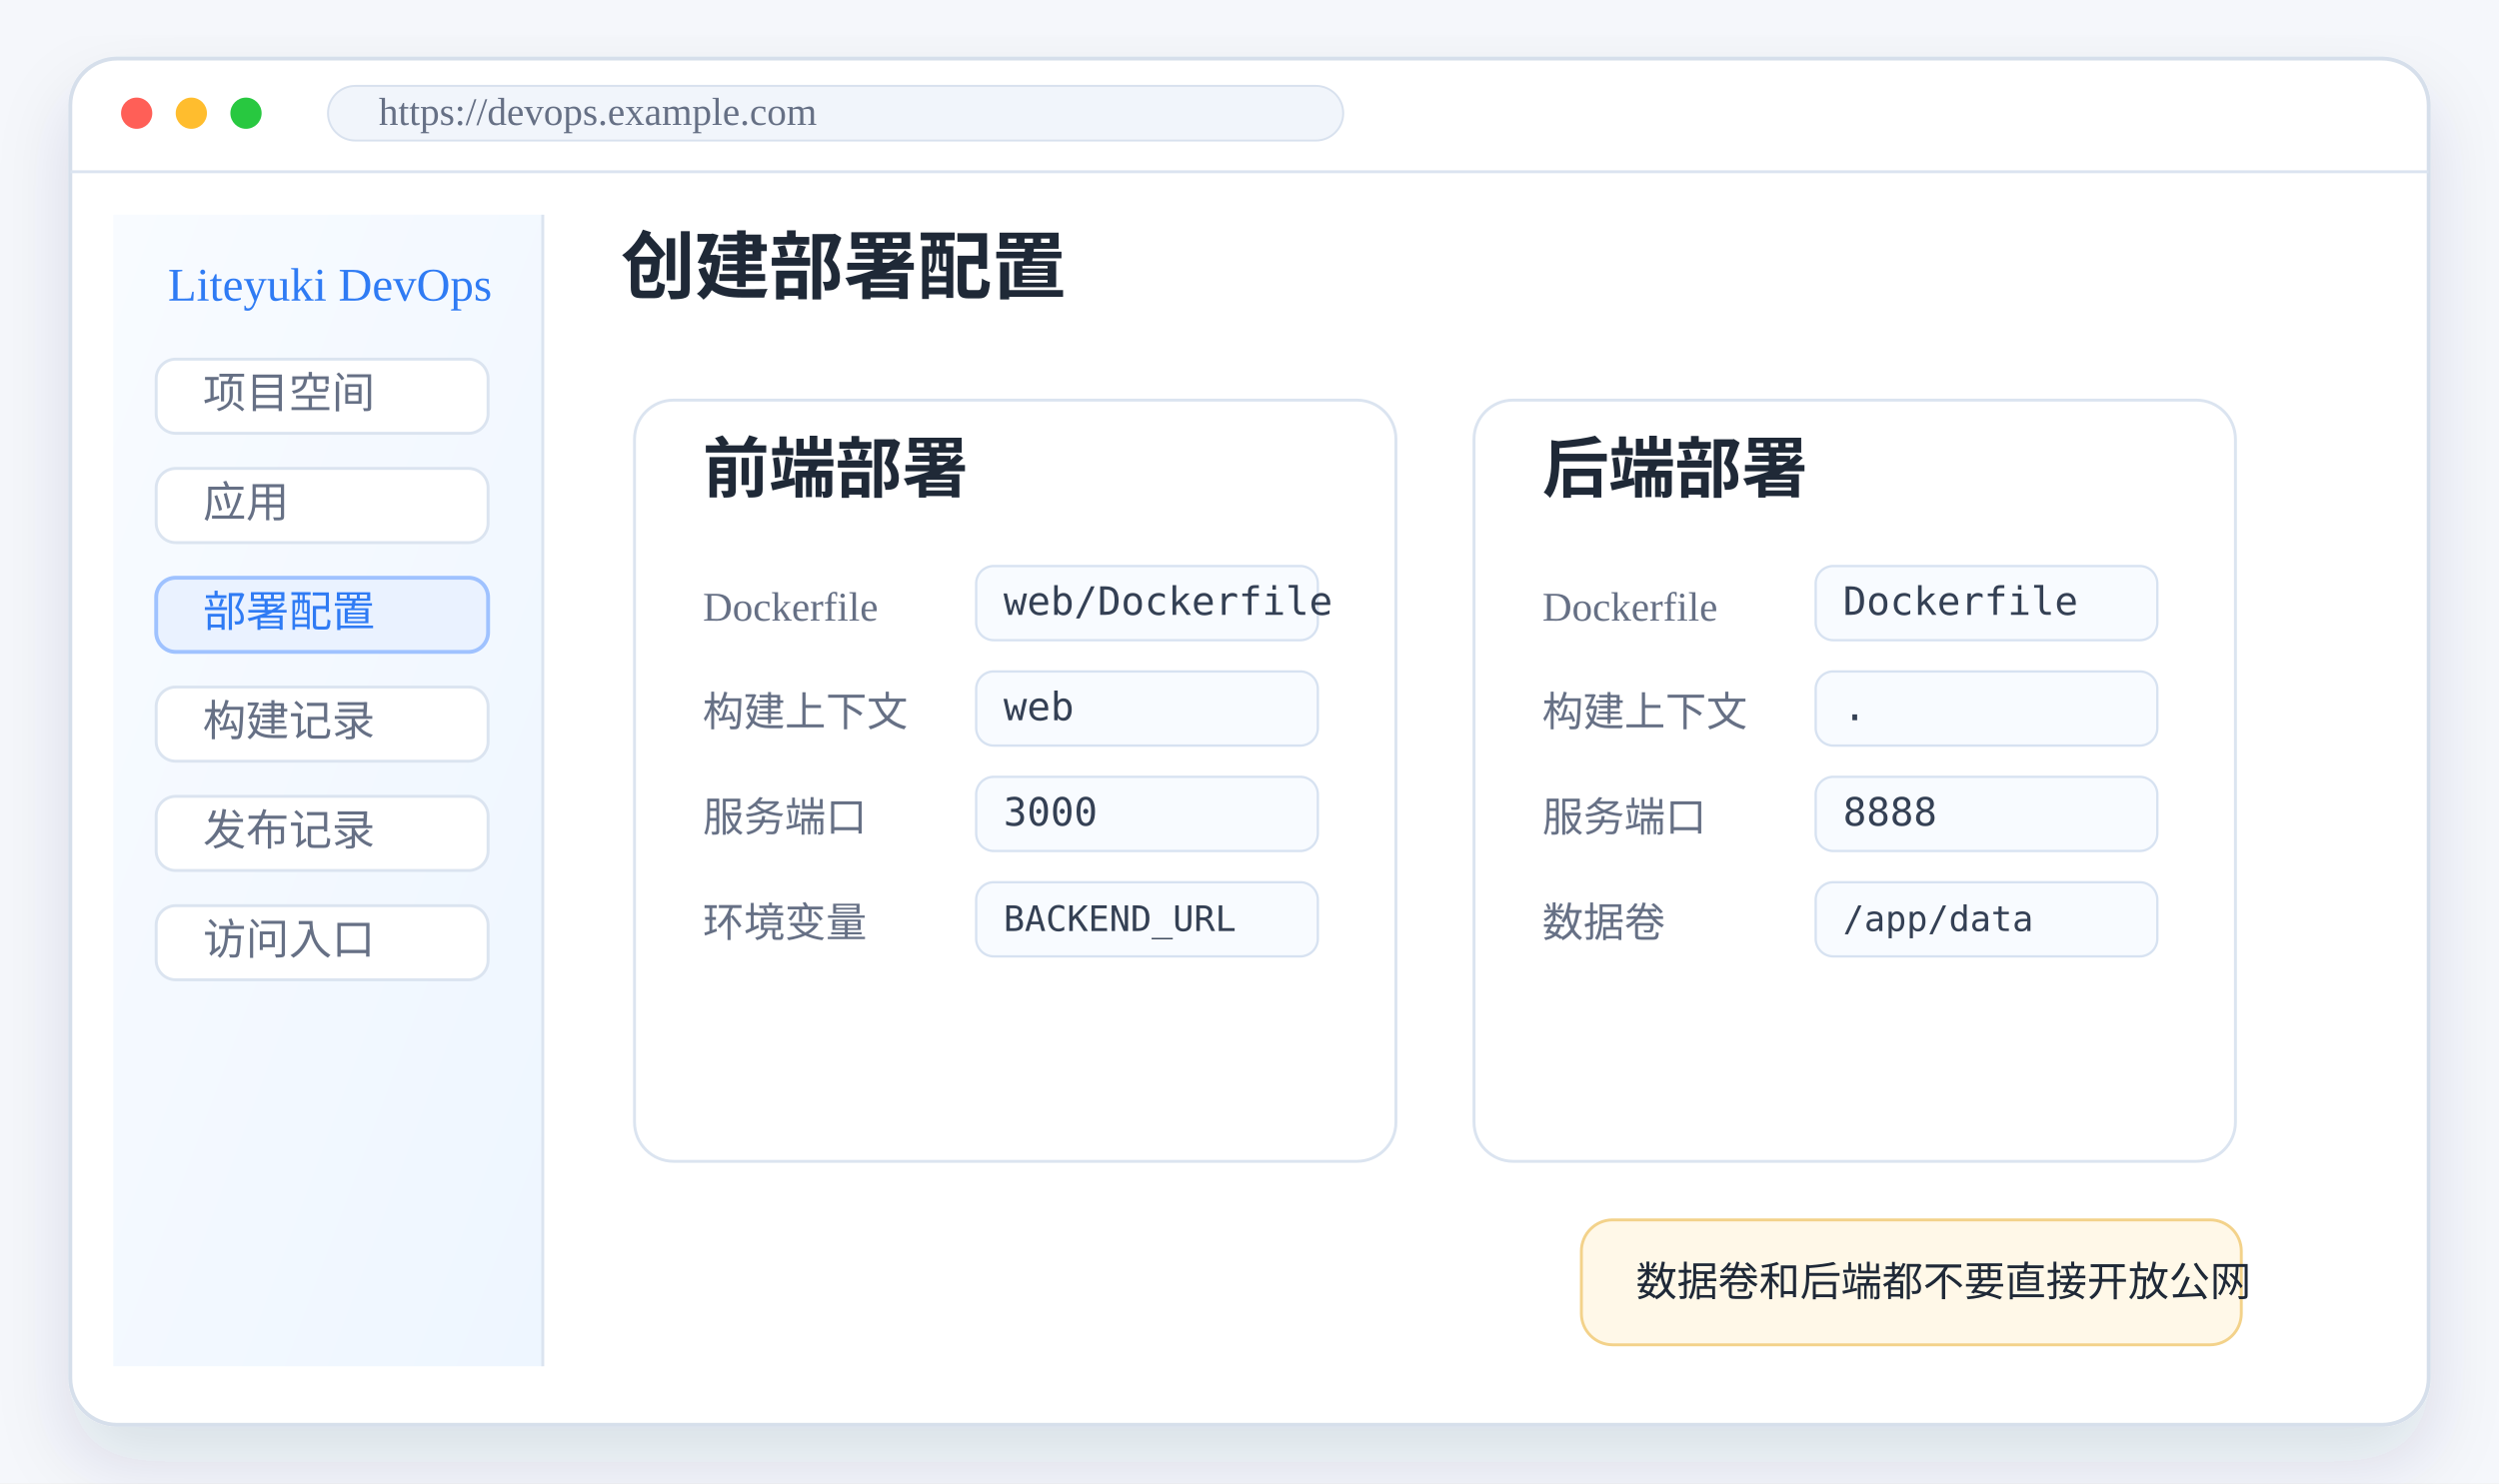
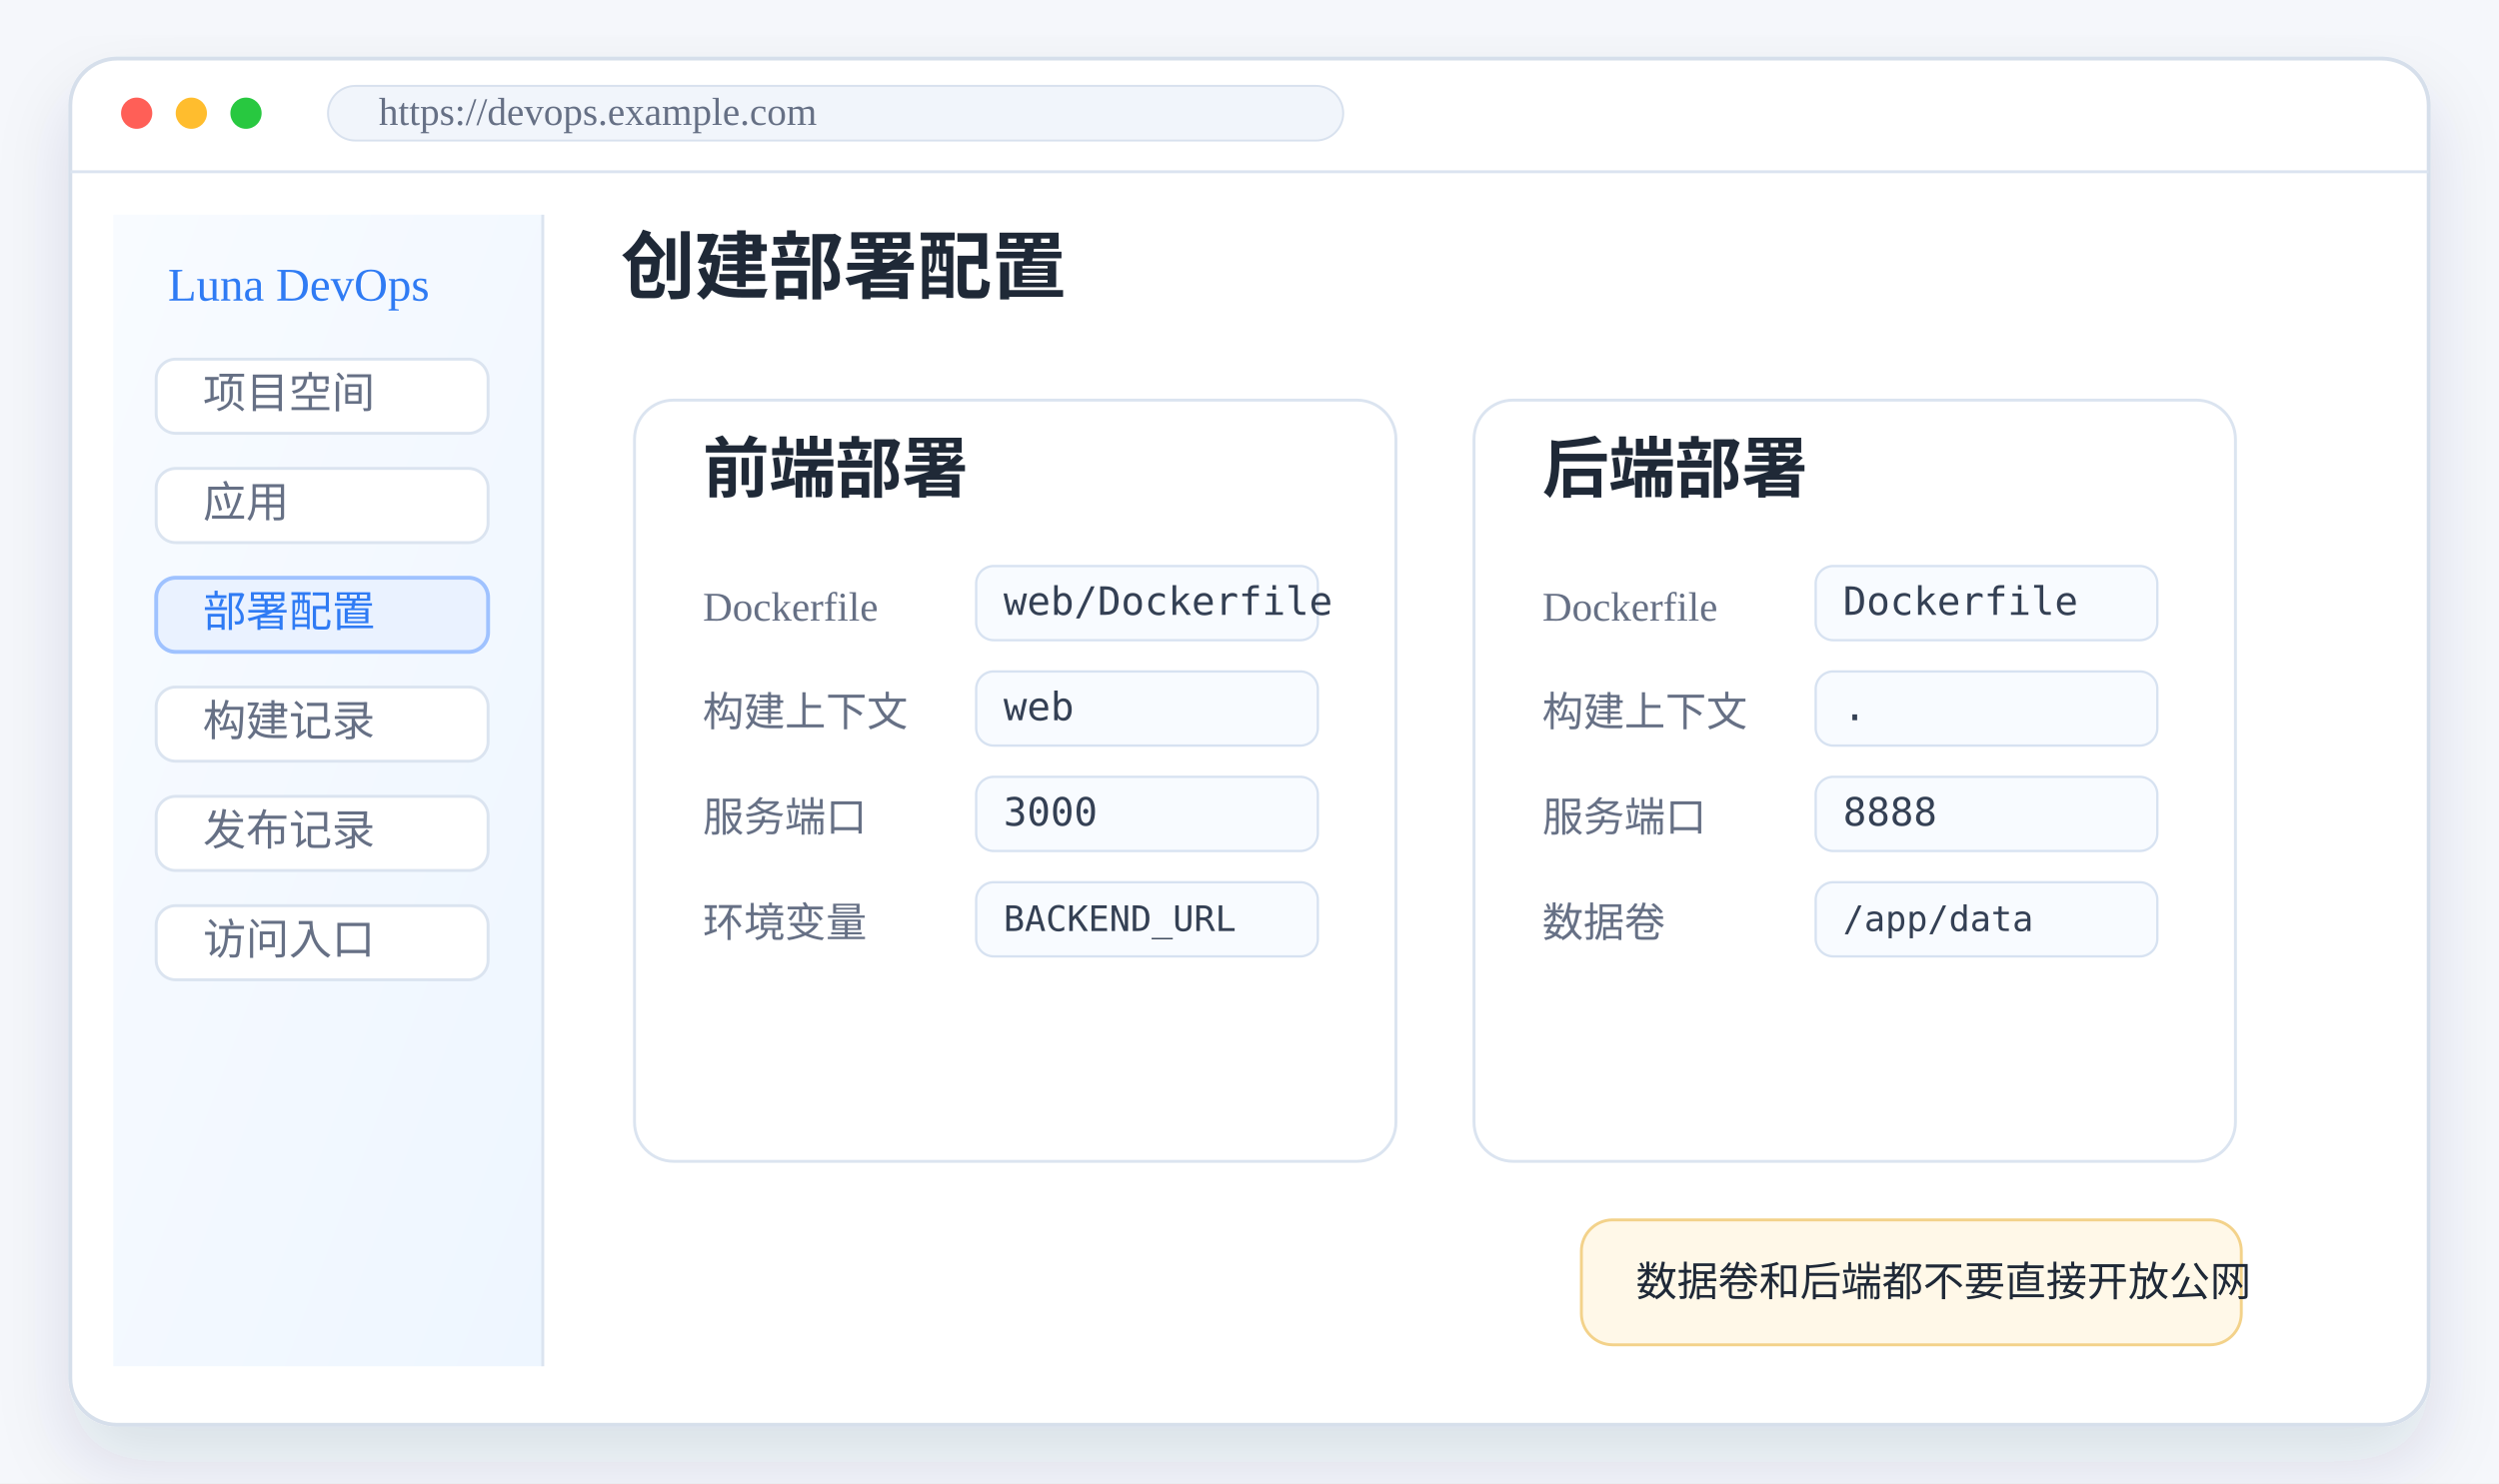
<svg xmlns="http://www.w3.org/2000/svg" width="1280" height="760" viewBox="0 0 1280 760" role="img" aria-label="创建部署配置">
  <defs>
    <filter id="shadow" x="-10%" y="-10%" width="120%" height="130%">
      <feDropShadow dx="0" dy="18" stdDeviation="18" flood-color="#1f3a5f" flood-opacity=".12" />
    </filter>
    <linearGradient id="soft" x1="0" y1="0" x2="1" y2="1">
      <stop stop-color="#f8fbff" />
      <stop offset="1" stop-color="#eef6ff" />
    </linearGradient>
  </defs>
  <style>.t{font-family:-apple-system,BlinkMacSystemFont,"Segoe UI","Hiragino Sans GB",sans-serif;fill:#1f2937}.m{fill:#667085}.b{fill:#2f7bf4}.g{fill:#22a98f}.card{fill:#fff;stroke:#dbe4f0;stroke-width:1.5}.field{fill:#f8fbff;stroke:#d7e2f1;stroke-width:1.2}.mut{fill:#f4f7fb}.line{stroke:#dbe4f0;stroke-width:1.5}.hi{fill:#eaf2ff;stroke:#9fc2ff;stroke-width:2}.ok{fill:#e9fbf5;stroke:#9ee6d2;stroke-width:1.5}.warn{fill:#fff8e8;stroke:#f3d28a;stroke-width:1.5}.mono{font-family:"SFMono-Regular",Menlo,Consolas,monospace;fill:#344054}</style>
  <rect width="1280" height="760" fill="#f5f7fb" />
  <rect x="36" y="30" width="1208" height="700" rx="24" fill="#fff" stroke="#d6dfeb" stroke-width="2" filter="url(#shadow)" />
  <circle cx="70" cy="58" r="8" fill="#ff5f57" />
  <circle cx="98" cy="58" r="8" fill="#ffbd2e" />
  <circle cx="126" cy="58" r="8" fill="#28c840" />
  <rect x="168" y="44" width="520" height="28" rx="14" fill="#f1f5fb" stroke="#d8e1ee" />
  <text x="194" y="64" font-size="20" class="m">https://devops.example.com</text>
  <line x1="36" y1="88" x2="1244" y2="88" class="line" />
  <rect x="58" y="110" width="220" height="590" fill="url(#soft)" />
  <line x1="278" y1="110" x2="278" y2="700" class="line" />
-   <text x="86" y="154" font-size="24" class="b">Liteyuki DevOps</text>
+   <text x="86" y="154" font-size="24" class="b">Luna DevOps</text>
  <rect x="80" y="184" width="170" height="38" rx="10" class="card" />
  <text x="104" y="209" font-size="22" class="m">项目空间</text>
  <rect x="80" y="240" width="170" height="38" rx="10" class="card" />
  <text x="104" y="265" font-size="22" class="m">应用</text>
  <rect x="80" y="296" width="170" height="38" rx="10" class="hi" />
  <text x="104" y="321" font-size="22" class="b">部署配置</text>
  <rect x="80" y="352" width="170" height="38" rx="10" class="card" />
  <text x="104" y="377" font-size="22" class="m">构建记录</text>
  <rect x="80" y="408" width="170" height="38" rx="10" class="card" />
  <text x="104" y="433" font-size="22" class="m">发布记录</text>
  <rect x="80" y="464" width="170" height="38" rx="10" class="card" />
  <text x="104" y="489" font-size="22" class="m">访问入口</text>
  <text x="318" y="150" font-size="38" font-weight="700" class="t">创建部署配置</text>
  <rect x="325" y="205" width="390" height="390" rx="20" class="card" />
  <text x="360" y="252" font-size="34" font-weight="700" class="t">前端部署</text>
  <text x="360" y="318" font-size="21" class="m">Dockerfile</text>
  <rect x="500" y="290" width="175" height="38" rx="9" class="field" />
  <text x="514" y="315" font-size="20" class="mono">web/Dockerfile</text>
  <text x="360" y="372" font-size="21" class="m">构建上下文</text>
  <rect x="500" y="344" width="175" height="38" rx="9" class="field" />
  <text x="514" y="369" font-size="20" class="mono">web</text>
  <text x="360" y="426" font-size="21" class="m">服务端口</text>
  <rect x="500" y="398" width="175" height="38" rx="9" class="field" />
  <text x="514" y="423" font-size="20" class="mono">3000</text>
  <text x="360" y="480" font-size="21" class="m">环境变量</text>
  <rect x="500" y="452" width="175" height="38" rx="9" class="field" />
  <text x="514" y="477" font-size="18" class="mono">BACKEND_URL</text>
  <rect x="755" y="205" width="390" height="390" rx="20" class="card" />
  <text x="790" y="252" font-size="34" font-weight="700" class="t">后端部署</text>
  <text x="790" y="318" font-size="21" class="m">Dockerfile</text>
  <rect x="930" y="290" width="175" height="38" rx="9" class="field" />
  <text x="944" y="315" font-size="20" class="mono">Dockerfile</text>
  <text x="790" y="372" font-size="21" class="m">构建上下文</text>
  <rect x="930" y="344" width="175" height="38" rx="9" class="field" />
  <text x="944" y="369" font-size="20" class="mono">.</text>
  <text x="790" y="426" font-size="21" class="m">服务端口</text>
  <rect x="930" y="398" width="175" height="38" rx="9" class="field" />
  <text x="944" y="423" font-size="20" class="mono">8888</text>
  <text x="790" y="480" font-size="21" class="m">数据卷</text>
  <rect x="930" y="452" width="175" height="38" rx="9" class="field" />
  <text x="944" y="477" font-size="18" class="mono">/app/data</text>
  <rect x="810" y="625" width="338" height="64" rx="16" class="warn" />
  <text x="838" y="664" font-size="21" class="t">数据卷和后端都不要直接开放公网</text>
</svg>
